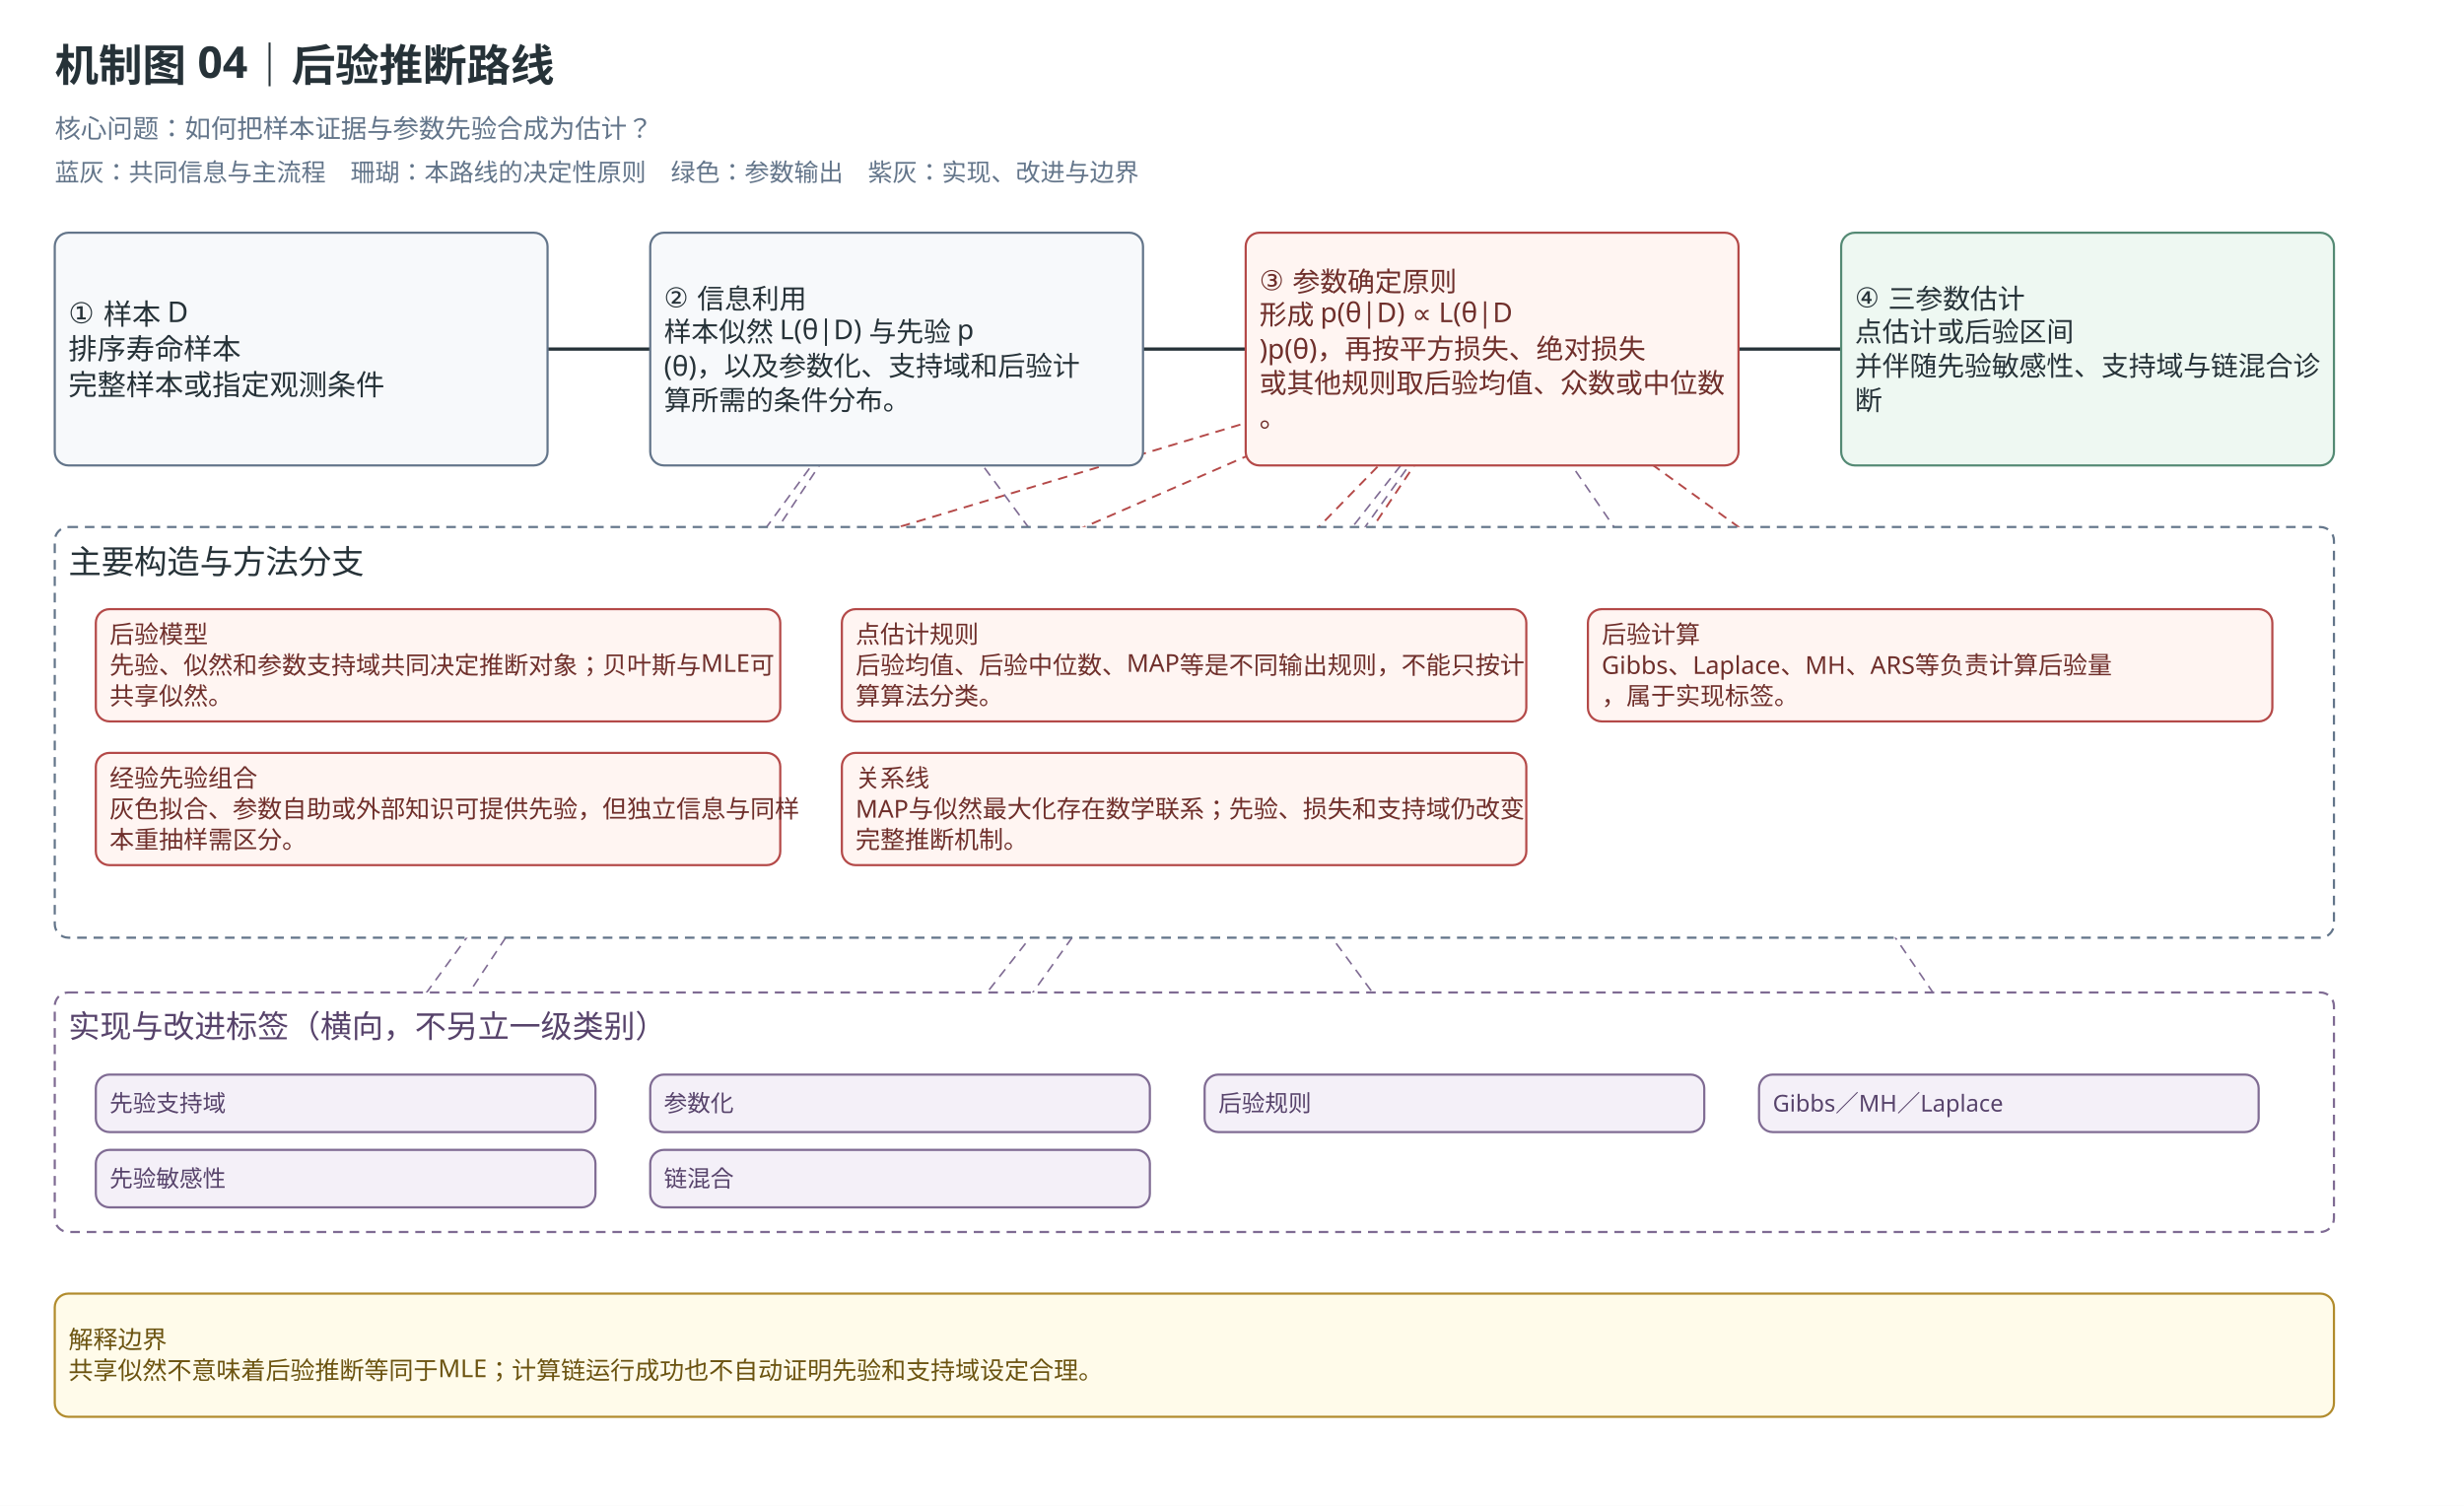
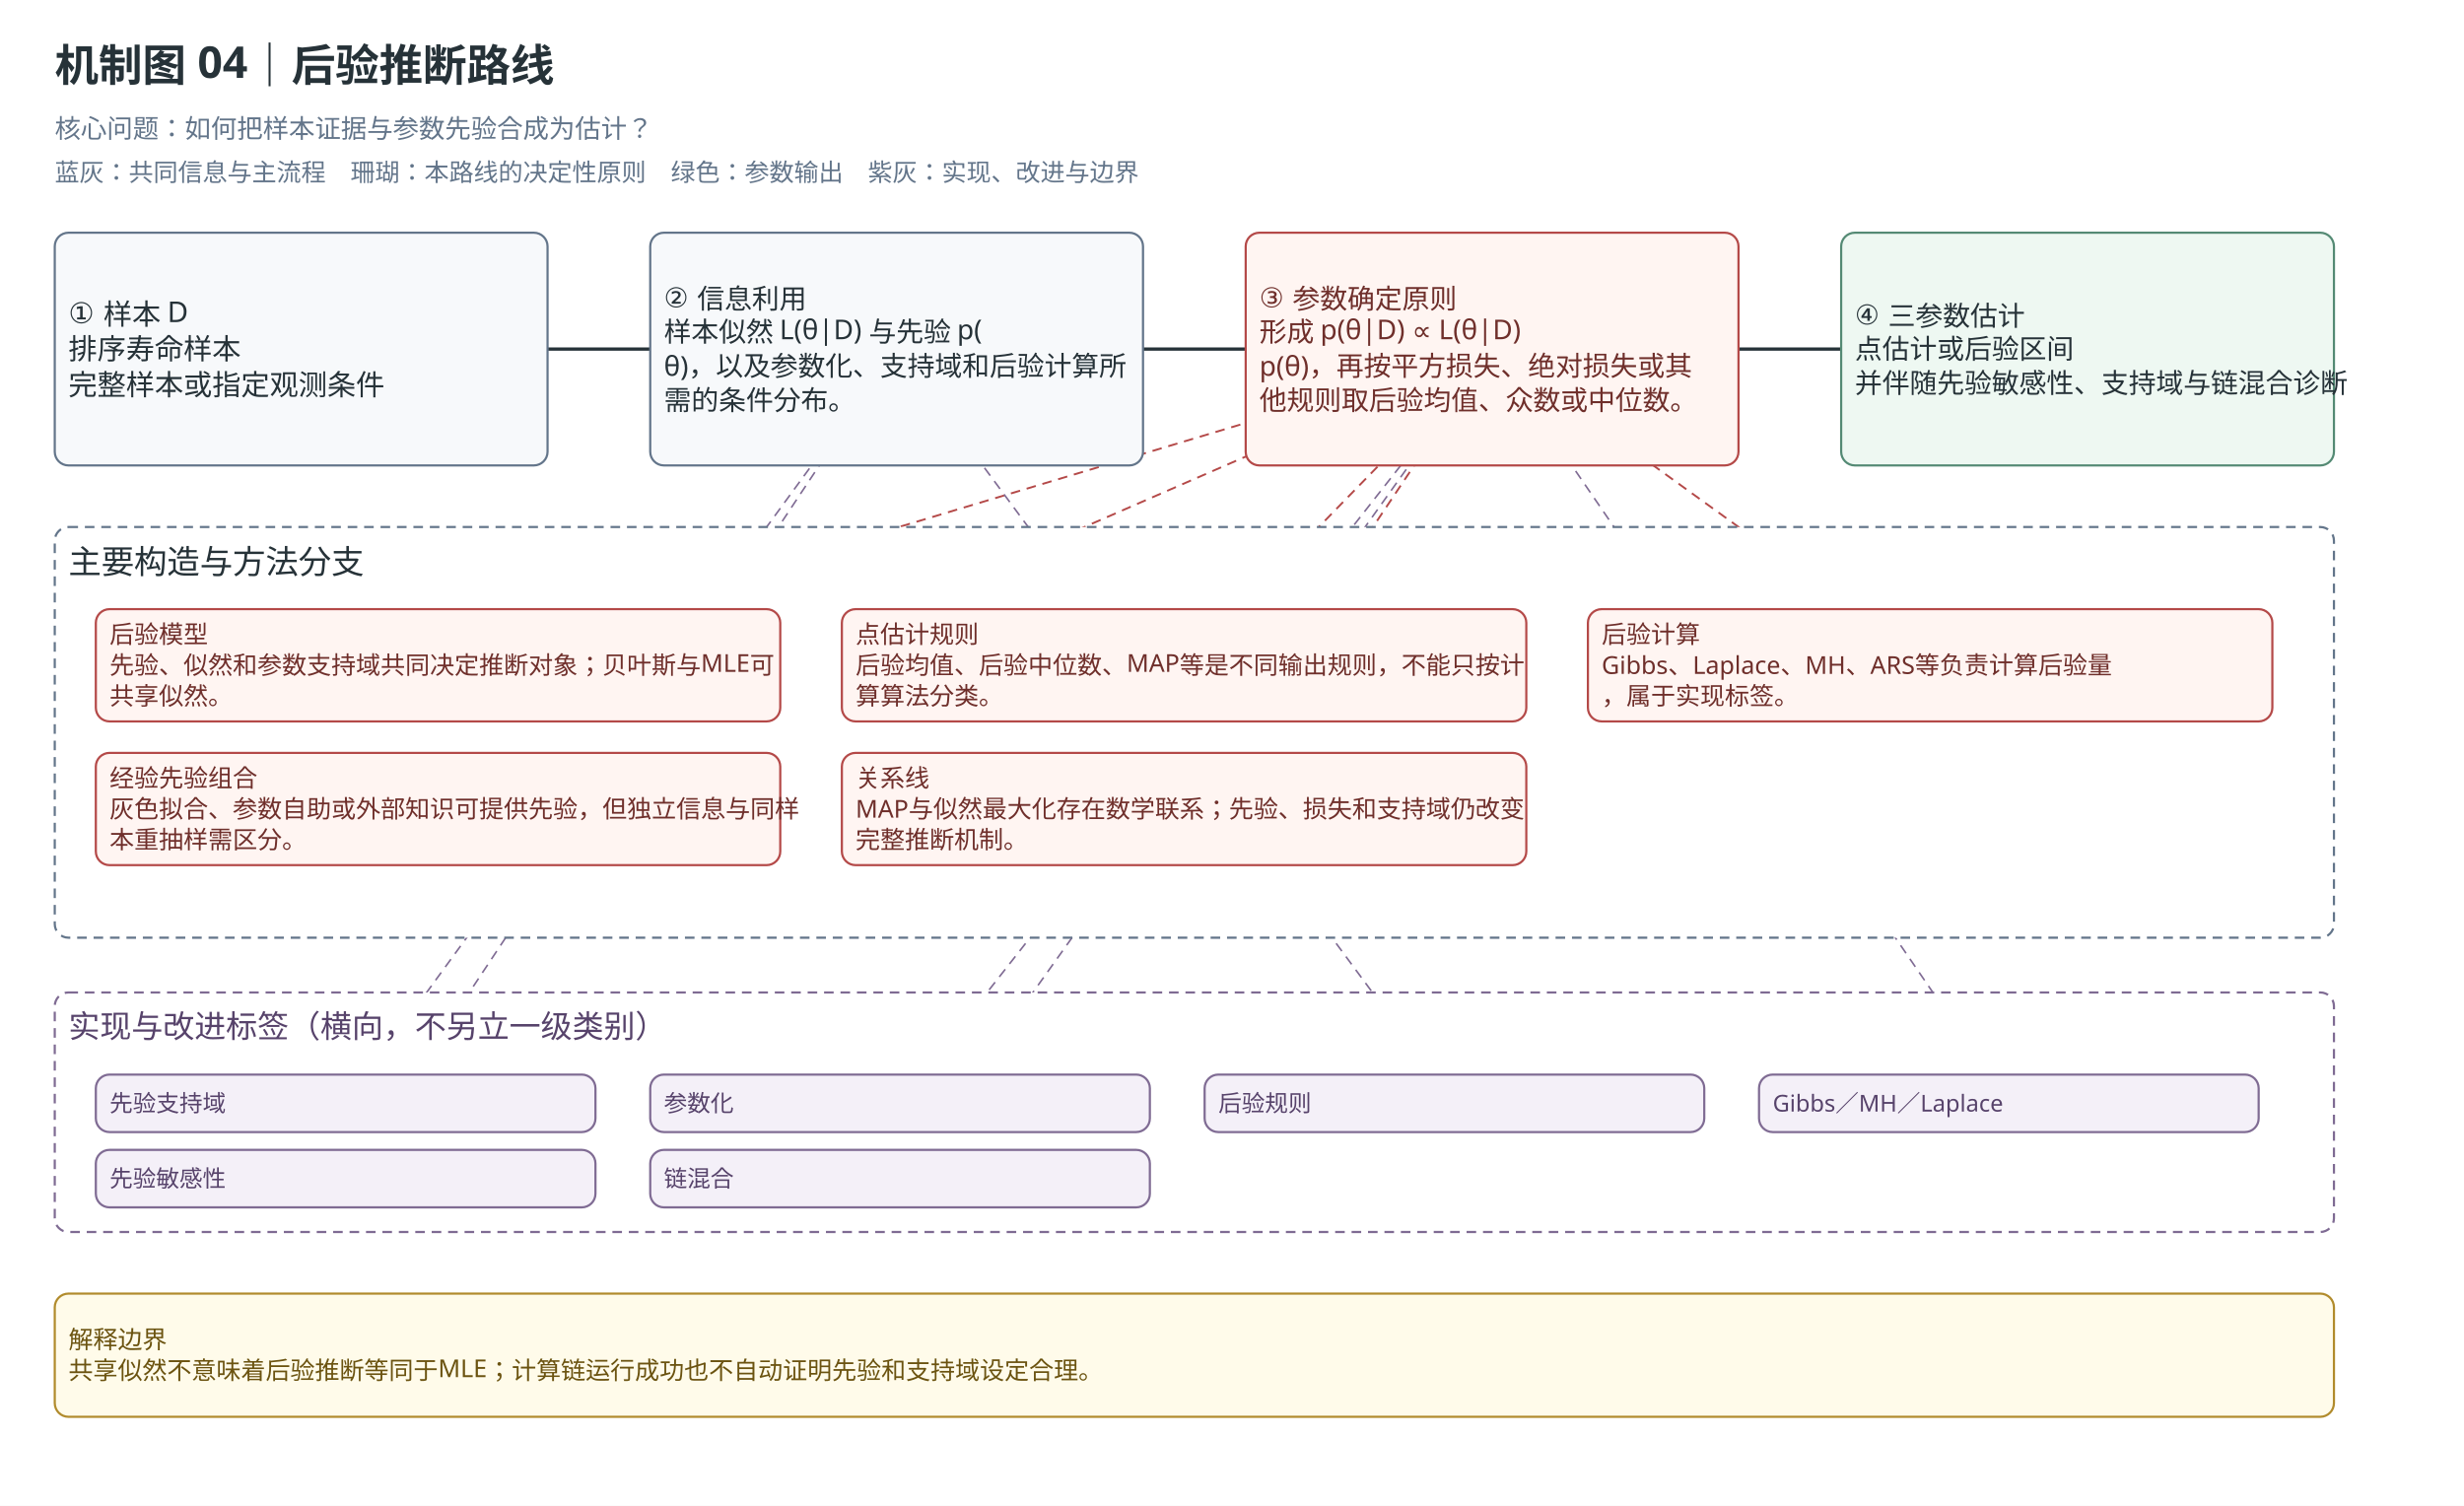
<svg xmlns="http://www.w3.org/2000/svg" width="1800" height="1100" viewBox="0 0 1800 1100" role="img" aria-label="04-后验推断路线-机制图">
  <rect width="100%" height="100%" fill="#ffffff" />
  <defs>
    <marker id="arrow-open" markerWidth="10" markerHeight="10" refX="9" refY="5" orient="auto">
-       <path d="M1 1 L9 5 L1 9" fill="none" stroke="context-stroke" stroke-width="1.4" />
+       <path d="M1 1 L9 5 L1 9" fill="none" stroke="context-stroke" stroke-width="1.3" />
    </marker>
    <marker id="arrow-block" markerWidth="10" markerHeight="10" refX="9" refY="5" orient="auto">
-       <path d="M1 1 L9 5 L1 9 Z" fill="context-stroke" stroke="context-stroke" stroke-width="1" />
+       <path d="M1 1 L9 5 L1 9 Z" fill="context-stroke" stroke="context-stroke" />
    </marker>
  </defs>
  <line x1="220.0" y1="255.0" x2="655.0" y2="255.0" stroke="#263238" stroke-width="2.4" marker-end="url(#arrow-block)" />
  <line x1="655.0" y1="255.0" x2="1090.0" y2="255.0" stroke="#263238" stroke-width="2.4" marker-end="url(#arrow-block)" />
  <line x1="1090.0" y1="255.0" x2="1525.0" y2="255.0" stroke="#263238" stroke-width="2.4" marker-end="url(#arrow-block)" />
  <line x1="1090.0" y1="255.0" x2="320.0" y2="486.0" stroke="#B44948" stroke-width="1.4" stroke-dasharray="7 5" marker-end="url(#arrow-open)" />
  <line x1="1090.0" y1="255.0" x2="865.0" y2="486.0" stroke="#B44948" stroke-width="1.4" stroke-dasharray="7 5" marker-end="url(#arrow-open)" />
  <line x1="1090.0" y1="255.0" x2="1410.0" y2="486.0" stroke="#B44948" stroke-width="1.4" stroke-dasharray="7 5" marker-end="url(#arrow-open)" />
  <line x1="1090.0" y1="255.0" x2="320.0" y2="591.0" stroke="#B44948" stroke-width="1.4" stroke-dasharray="7 5" marker-end="url(#arrow-open)" />
  <line x1="1090.0" y1="255.0" x2="865.0" y2="591.0" stroke="#B44948" stroke-width="1.4" stroke-dasharray="7 5" marker-end="url(#arrow-open)" />
  <line x1="655.0" y1="255.0" x2="252.5" y2="806.0" stroke="#7F6B93" stroke-width="1.2" stroke-dasharray="7 5" marker-end="url(#arrow-open)" />
  <line x1="1090.0" y1="255.0" x2="657.5" y2="806.0" stroke="#7F6B93" stroke-width="1.2" stroke-dasharray="7 5" marker-end="url(#arrow-open)" />
  <line x1="655.0" y1="255.0" x2="1062.5" y2="806.0" stroke="#7F6B93" stroke-width="1.2" stroke-dasharray="7 5" marker-end="url(#arrow-open)" />
  <line x1="1090.0" y1="255.0" x2="1467.5" y2="806.0" stroke="#7F6B93" stroke-width="1.2" stroke-dasharray="7 5" marker-end="url(#arrow-open)" />
  <line x1="655.0" y1="255.0" x2="252.5" y2="861.0" stroke="#7F6B93" stroke-width="1.2" stroke-dasharray="7 5" marker-end="url(#arrow-open)" />
  <line x1="1090.0" y1="255.0" x2="657.5" y2="861.0" stroke="#7F6B93" stroke-width="1.2" stroke-dasharray="7 5" marker-end="url(#arrow-open)" />
  <rect x="40.0" y="385.0" width="1665.0" height="300.0" rx="10" fill="#FFFFFF" stroke="#63758A" stroke-width="1.6" stroke-dasharray="7 5" />
  <text x="50.0" y="419.0" font-family="Microsoft YaHei,Segoe UI,sans-serif" font-size="24.0" fill="#263238" text-anchor="start">主要构造与方法分支</text>
  <rect x="40.0" y="725.0" width="1665.0" height="175.0" rx="10" fill="#FFFFFF" stroke="#7F6B93" stroke-width="1.6" stroke-dasharray="7 5" />
  <text x="50.0" y="758.0" font-family="Microsoft YaHei,Segoe UI,sans-serif" font-size="23.0" fill="#57436B" text-anchor="start">实现与改进标签（横向，不另立一级类别）</text>
  <rect x="40.0" y="945.0" width="1665.0" height="90.0" rx="10" fill="#FFFBEA" stroke="#B18B2C" stroke-width="1.6" />
  <text x="50.0" y="985.0" font-family="Microsoft YaHei,Segoe UI,sans-serif" font-size="18.0" fill="#6B5310" text-anchor="start">解释边界</text>
  <text x="50.0" y="1007.5" font-family="Microsoft YaHei,Segoe UI,sans-serif" font-size="18.0" fill="#6B5310" text-anchor="start">共享似然不意味着后验推断等同于MLE；计算链运行成功也不自动证明先验和支持域设定合理。</text>
  <rect x="40.0" y="24.0" width="1720.0" height="48.0" rx="0" fill="none" stroke="none" stroke-width="0" />
  <text x="40.0" y="59.2" font-family="Microsoft YaHei,Segoe UI,sans-serif" font-size="32.0" fill="#263238" text-anchor="start" font-weight="700">机制图 04｜后验推断路线</text>
  <rect x="40.0" y="170.0" width="360.0" height="170.0" rx="10" fill="#F7F9FB" stroke="#63758A" stroke-width="1.6" />
  <text x="50.0" y="236.1" font-family="Microsoft YaHei,Segoe UI,sans-serif" font-size="21.0" fill="#263238" text-anchor="start">① 样本 D</text>
  <text x="50.0" y="262.4" font-family="Microsoft YaHei,Segoe UI,sans-serif" font-size="21.0" fill="#263238" text-anchor="start">排序寿命样本</text>
  <text x="50.0" y="288.6" font-family="Microsoft YaHei,Segoe UI,sans-serif" font-size="21.0" fill="#263238" text-anchor="start">完整样本或指定观测条件</text>
  <rect x="475.0" y="170.0" width="360.0" height="170.0" rx="10" fill="#F7F9FB" stroke="#63758A" stroke-width="1.6" />
  <text x="485.0" y="224.5" font-family="Microsoft YaHei,Segoe UI,sans-serif" font-size="20.0" fill="#263238" text-anchor="start">② 信息利用</text>
-   <text x="485.0" y="249.5" font-family="Microsoft YaHei,Segoe UI,sans-serif" font-size="20.0" fill="#263238" text-anchor="start">样本似然 L(θ|D) 与先验 p</text>
-   <text x="485.0" y="274.5" font-family="Microsoft YaHei,Segoe UI,sans-serif" font-size="20.0" fill="#263238" text-anchor="start">(θ)，以及参数化、支持域和后验计</text>
-   <text x="485.0" y="299.5" font-family="Microsoft YaHei,Segoe UI,sans-serif" font-size="20.0" fill="#263238" text-anchor="start">算所需的条件分布。</text>
+   <text x="485.0" y="249.5" font-family="Microsoft YaHei,Segoe UI,sans-serif" font-size="20.0" fill="#263238" text-anchor="start">样本似然 L(θ|D) 与先验 p(</text>
+   <text x="485.0" y="274.5" font-family="Microsoft YaHei,Segoe UI,sans-serif" font-size="20.0" fill="#263238" text-anchor="start">θ)，以及参数化、支持域和后验计算所</text>
+   <text x="485.0" y="299.5" font-family="Microsoft YaHei,Segoe UI,sans-serif" font-size="20.0" fill="#263238" text-anchor="start">需的条件分布。</text>
  <rect x="910.0" y="170.0" width="360.0" height="170.0" rx="10" fill="#FFF5F2" stroke="#B44948" stroke-width="1.6" />
-   <text x="920.0" y="212.0" font-family="Microsoft YaHei,Segoe UI,sans-serif" font-size="20.0" fill="#6F2F2B" text-anchor="start">③ 参数确定原则</text>
-   <text x="920.0" y="237.0" font-family="Microsoft YaHei,Segoe UI,sans-serif" font-size="20.0" fill="#6F2F2B" text-anchor="start">形成 p(θ|D) ∝ L(θ|D</text>
-   <text x="920.0" y="262.0" font-family="Microsoft YaHei,Segoe UI,sans-serif" font-size="20.0" fill="#6F2F2B" text-anchor="start">)p(θ)，再按平方损失、绝对损失</text>
-   <text x="920.0" y="287.0" font-family="Microsoft YaHei,Segoe UI,sans-serif" font-size="20.0" fill="#6F2F2B" text-anchor="start">或其他规则取后验均值、众数或中位数</text>
-   <text x="920.0" y="312.0" font-family="Microsoft YaHei,Segoe UI,sans-serif" font-size="20.0" fill="#6F2F2B" text-anchor="start">。</text>
+   <text x="920.0" y="224.5" font-family="Microsoft YaHei,Segoe UI,sans-serif" font-size="20.0" fill="#6F2F2B" text-anchor="start">③ 参数确定原则</text>
+   <text x="920.0" y="249.5" font-family="Microsoft YaHei,Segoe UI,sans-serif" font-size="20.0" fill="#6F2F2B" text-anchor="start">形成 p(θ|D) ∝ L(θ|D)</text>
+   <text x="920.0" y="274.5" font-family="Microsoft YaHei,Segoe UI,sans-serif" font-size="20.0" fill="#6F2F2B" text-anchor="start">p(θ)，再按平方损失、绝对损失或其</text>
+   <text x="920.0" y="299.5" font-family="Microsoft YaHei,Segoe UI,sans-serif" font-size="20.0" fill="#6F2F2B" text-anchor="start">他规则取后验均值、众数或中位数。</text>
  <rect x="1345.0" y="170.0" width="360.0" height="170.0" rx="10" fill="#EEF8F2" stroke="#548A74" stroke-width="1.6" />
-   <text x="1355.0" y="224.5" font-family="Microsoft YaHei,Segoe UI,sans-serif" font-size="20.0" fill="#263238" text-anchor="start">④ 三参数估计</text>
-   <text x="1355.0" y="249.5" font-family="Microsoft YaHei,Segoe UI,sans-serif" font-size="20.0" fill="#263238" text-anchor="start">点估计或后验区间</text>
-   <text x="1355.0" y="274.5" font-family="Microsoft YaHei,Segoe UI,sans-serif" font-size="20.0" fill="#263238" text-anchor="start">并伴随先验敏感性、支持域与链混合诊</text>
-   <text x="1355.0" y="299.5" font-family="Microsoft YaHei,Segoe UI,sans-serif" font-size="20.0" fill="#263238" text-anchor="start">断</text>
+   <text x="1355.0" y="237.0" font-family="Microsoft YaHei,Segoe UI,sans-serif" font-size="20.0" fill="#263238" text-anchor="start">④ 三参数估计</text>
+   <text x="1355.0" y="262.0" font-family="Microsoft YaHei,Segoe UI,sans-serif" font-size="20.0" fill="#263238" text-anchor="start">点估计或后验区间</text>
+   <text x="1355.0" y="287.0" font-family="Microsoft YaHei,Segoe UI,sans-serif" font-size="20.0" fill="#263238" text-anchor="start">并伴随先验敏感性、支持域与链混合诊断</text>
  <rect x="40.0" y="78.0" width="1720.0" height="32.0" rx="0" fill="none" stroke="none" stroke-width="0" />
  <text x="40.0" y="100.7" font-family="Microsoft YaHei,Segoe UI,sans-serif" font-size="19.0" fill="#63758A" text-anchor="start">核心问题：如何把样本证据与参数先验合成为估计？</text>
  <rect x="40.0" y="112.0" width="1720.0" height="28.0" rx="0" fill="none" stroke="none" stroke-width="0" />
  <text x="40.0" y="132.3" font-family="Microsoft YaHei,Segoe UI,sans-serif" font-size="18.0" fill="#63758A" text-anchor="start">蓝灰：共同信息与主流程　珊瑚：本路线的决定性原则　绿色：参数输出　紫灰：实现、改进与边界</text>
  <rect x="70.0" y="445.0" width="500.0" height="82.0" rx="10" fill="#FFF5F2" stroke="#B44948" stroke-width="1.6" />
  <text x="80.0" y="469.8" font-family="Microsoft YaHei,Segoe UI,sans-serif" font-size="18.0" fill="#6F2F2B" text-anchor="start">后验模型</text>
  <text x="80.0" y="492.3" font-family="Microsoft YaHei,Segoe UI,sans-serif" font-size="18.0" fill="#6F2F2B" text-anchor="start">先验、似然和参数支持域共同决定推断对象；贝叶斯与MLE可</text>
  <text x="80.0" y="514.8" font-family="Microsoft YaHei,Segoe UI,sans-serif" font-size="18.0" fill="#6F2F2B" text-anchor="start">共享似然。</text>
  <rect x="615.0" y="445.0" width="500.0" height="82.0" rx="10" fill="#FFF5F2" stroke="#B44948" stroke-width="1.6" />
  <text x="625.0" y="469.8" font-family="Microsoft YaHei,Segoe UI,sans-serif" font-size="18.0" fill="#6F2F2B" text-anchor="start">点估计规则</text>
  <text x="625.0" y="492.3" font-family="Microsoft YaHei,Segoe UI,sans-serif" font-size="18.0" fill="#6F2F2B" text-anchor="start">后验均值、后验中位数、MAP等是不同输出规则，不能只按计</text>
  <text x="625.0" y="514.8" font-family="Microsoft YaHei,Segoe UI,sans-serif" font-size="18.0" fill="#6F2F2B" text-anchor="start">算算法分类。</text>
  <rect x="1160.0" y="445.0" width="500.0" height="82.0" rx="10" fill="#FFF5F2" stroke="#B44948" stroke-width="1.6" />
  <text x="1170.0" y="469.8" font-family="Microsoft YaHei,Segoe UI,sans-serif" font-size="18.0" fill="#6F2F2B" text-anchor="start">后验计算</text>
  <text x="1170.0" y="492.3" font-family="Microsoft YaHei,Segoe UI,sans-serif" font-size="18.0" fill="#6F2F2B" text-anchor="start">Gibbs、Laplace、MH、ARS等负责计算后验量</text>
  <text x="1170.0" y="514.8" font-family="Microsoft YaHei,Segoe UI,sans-serif" font-size="18.0" fill="#6F2F2B" text-anchor="start">，属于实现标签。</text>
  <rect x="70.0" y="550.0" width="500.0" height="82.0" rx="10" fill="#FFF5F2" stroke="#B44948" stroke-width="1.6" />
  <text x="80.0" y="574.8" font-family="Microsoft YaHei,Segoe UI,sans-serif" font-size="18.0" fill="#6F2F2B" text-anchor="start">经验先验组合</text>
  <text x="80.0" y="597.3" font-family="Microsoft YaHei,Segoe UI,sans-serif" font-size="18.0" fill="#6F2F2B" text-anchor="start">灰色拟合、参数自助或外部知识可提供先验，但独立信息与同样</text>
  <text x="80.0" y="619.8" font-family="Microsoft YaHei,Segoe UI,sans-serif" font-size="18.0" fill="#6F2F2B" text-anchor="start">本重抽样需区分。</text>
  <rect x="615.0" y="550.0" width="500.0" height="82.0" rx="10" fill="#FFF5F2" stroke="#B44948" stroke-width="1.6" />
  <text x="625.0" y="574.8" font-family="Microsoft YaHei,Segoe UI,sans-serif" font-size="18.0" fill="#6F2F2B" text-anchor="start">关系线</text>
  <text x="625.0" y="597.3" font-family="Microsoft YaHei,Segoe UI,sans-serif" font-size="18.0" fill="#6F2F2B" text-anchor="start">MAP与似然最大化存在数学联系；先验、损失和支持域仍改变</text>
  <text x="625.0" y="619.8" font-family="Microsoft YaHei,Segoe UI,sans-serif" font-size="18.0" fill="#6F2F2B" text-anchor="start">完整推断机制。</text>
  <rect x="70.0" y="785.0" width="365.0" height="42.0" rx="10" fill="#F4F0F8" stroke="#7F6B93" stroke-width="1.6" />
  <text x="80.0" y="812.0" font-family="Microsoft YaHei,Segoe UI,sans-serif" font-size="17.0" fill="#57436B" text-anchor="start">先验支持域</text>
  <rect x="475.0" y="785.0" width="365.0" height="42.0" rx="10" fill="#F4F0F8" stroke="#7F6B93" stroke-width="1.6" />
  <text x="485.0" y="812.0" font-family="Microsoft YaHei,Segoe UI,sans-serif" font-size="17.0" fill="#57436B" text-anchor="start">参数化</text>
  <rect x="880.0" y="785.0" width="365.0" height="42.0" rx="10" fill="#F4F0F8" stroke="#7F6B93" stroke-width="1.6" />
  <text x="890.0" y="812.0" font-family="Microsoft YaHei,Segoe UI,sans-serif" font-size="17.0" fill="#57436B" text-anchor="start">后验规则</text>
  <rect x="1285.0" y="785.0" width="365.0" height="42.0" rx="10" fill="#F4F0F8" stroke="#7F6B93" stroke-width="1.6" />
  <text x="1295.0" y="812.0" font-family="Microsoft YaHei,Segoe UI,sans-serif" font-size="17.0" fill="#57436B" text-anchor="start">Gibbs／MH／Laplace</text>
  <rect x="70.0" y="840.0" width="365.0" height="42.0" rx="10" fill="#F4F0F8" stroke="#7F6B93" stroke-width="1.6" />
  <text x="80.0" y="867.0" font-family="Microsoft YaHei,Segoe UI,sans-serif" font-size="17.0" fill="#57436B" text-anchor="start">先验敏感性</text>
  <rect x="475.0" y="840.0" width="365.0" height="42.0" rx="10" fill="#F4F0F8" stroke="#7F6B93" stroke-width="1.6" />
  <text x="485.0" y="867.0" font-family="Microsoft YaHei,Segoe UI,sans-serif" font-size="17.0" fill="#57436B" text-anchor="start">链混合</text>
</svg>
